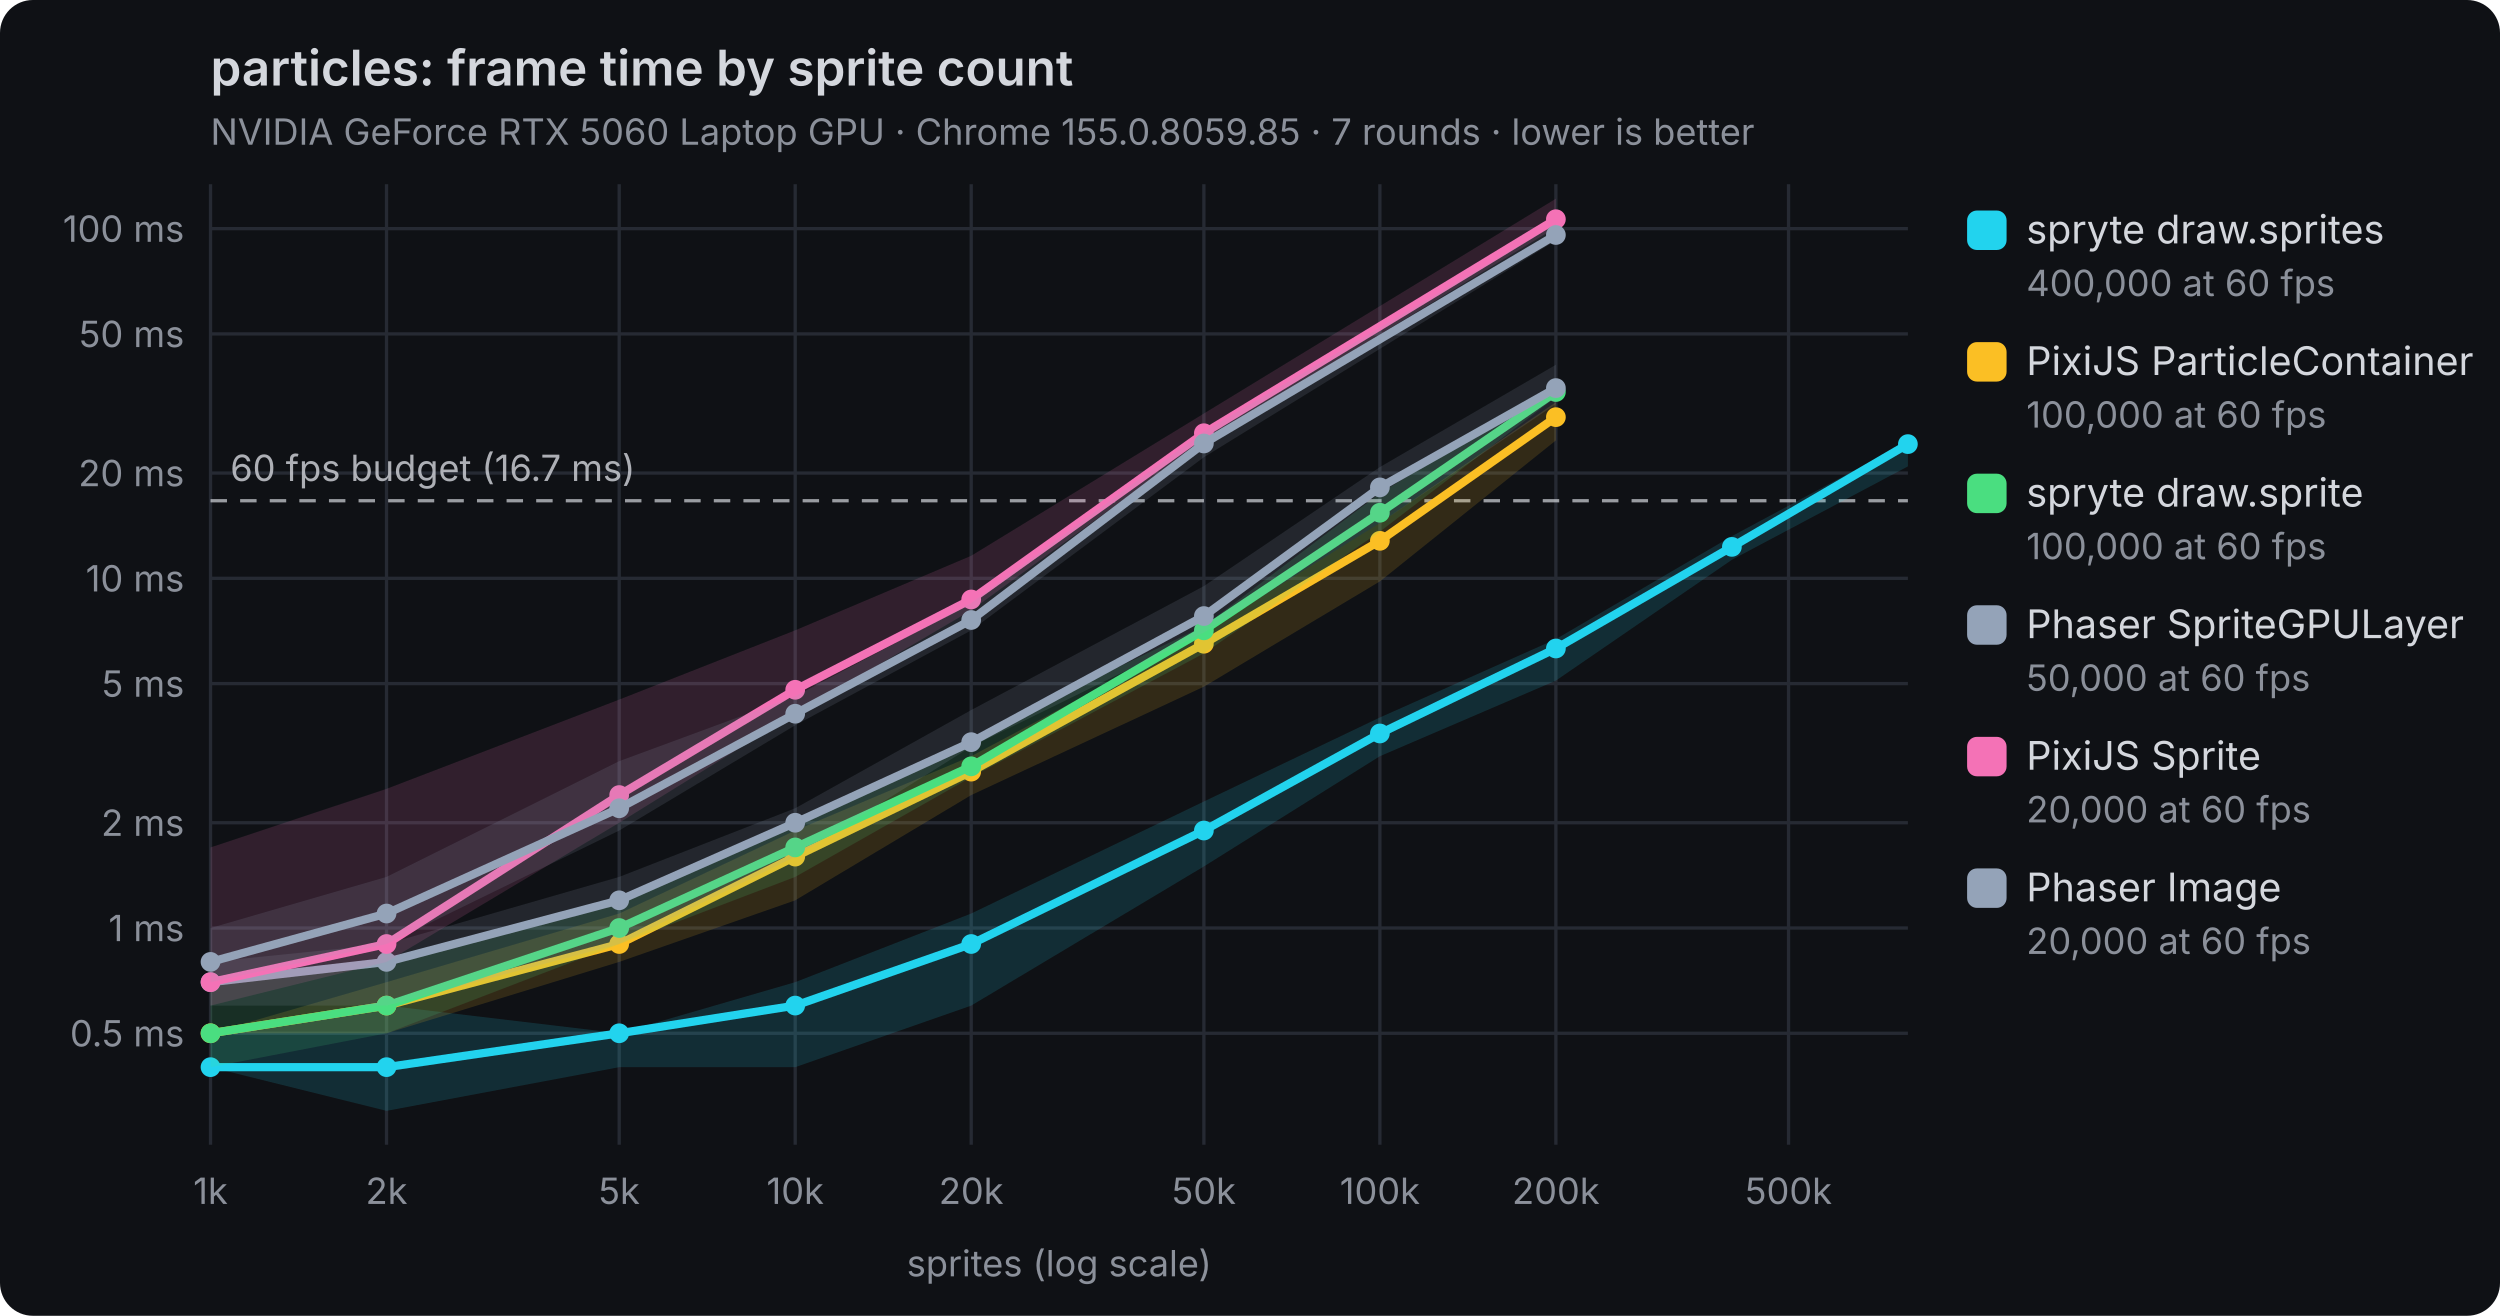
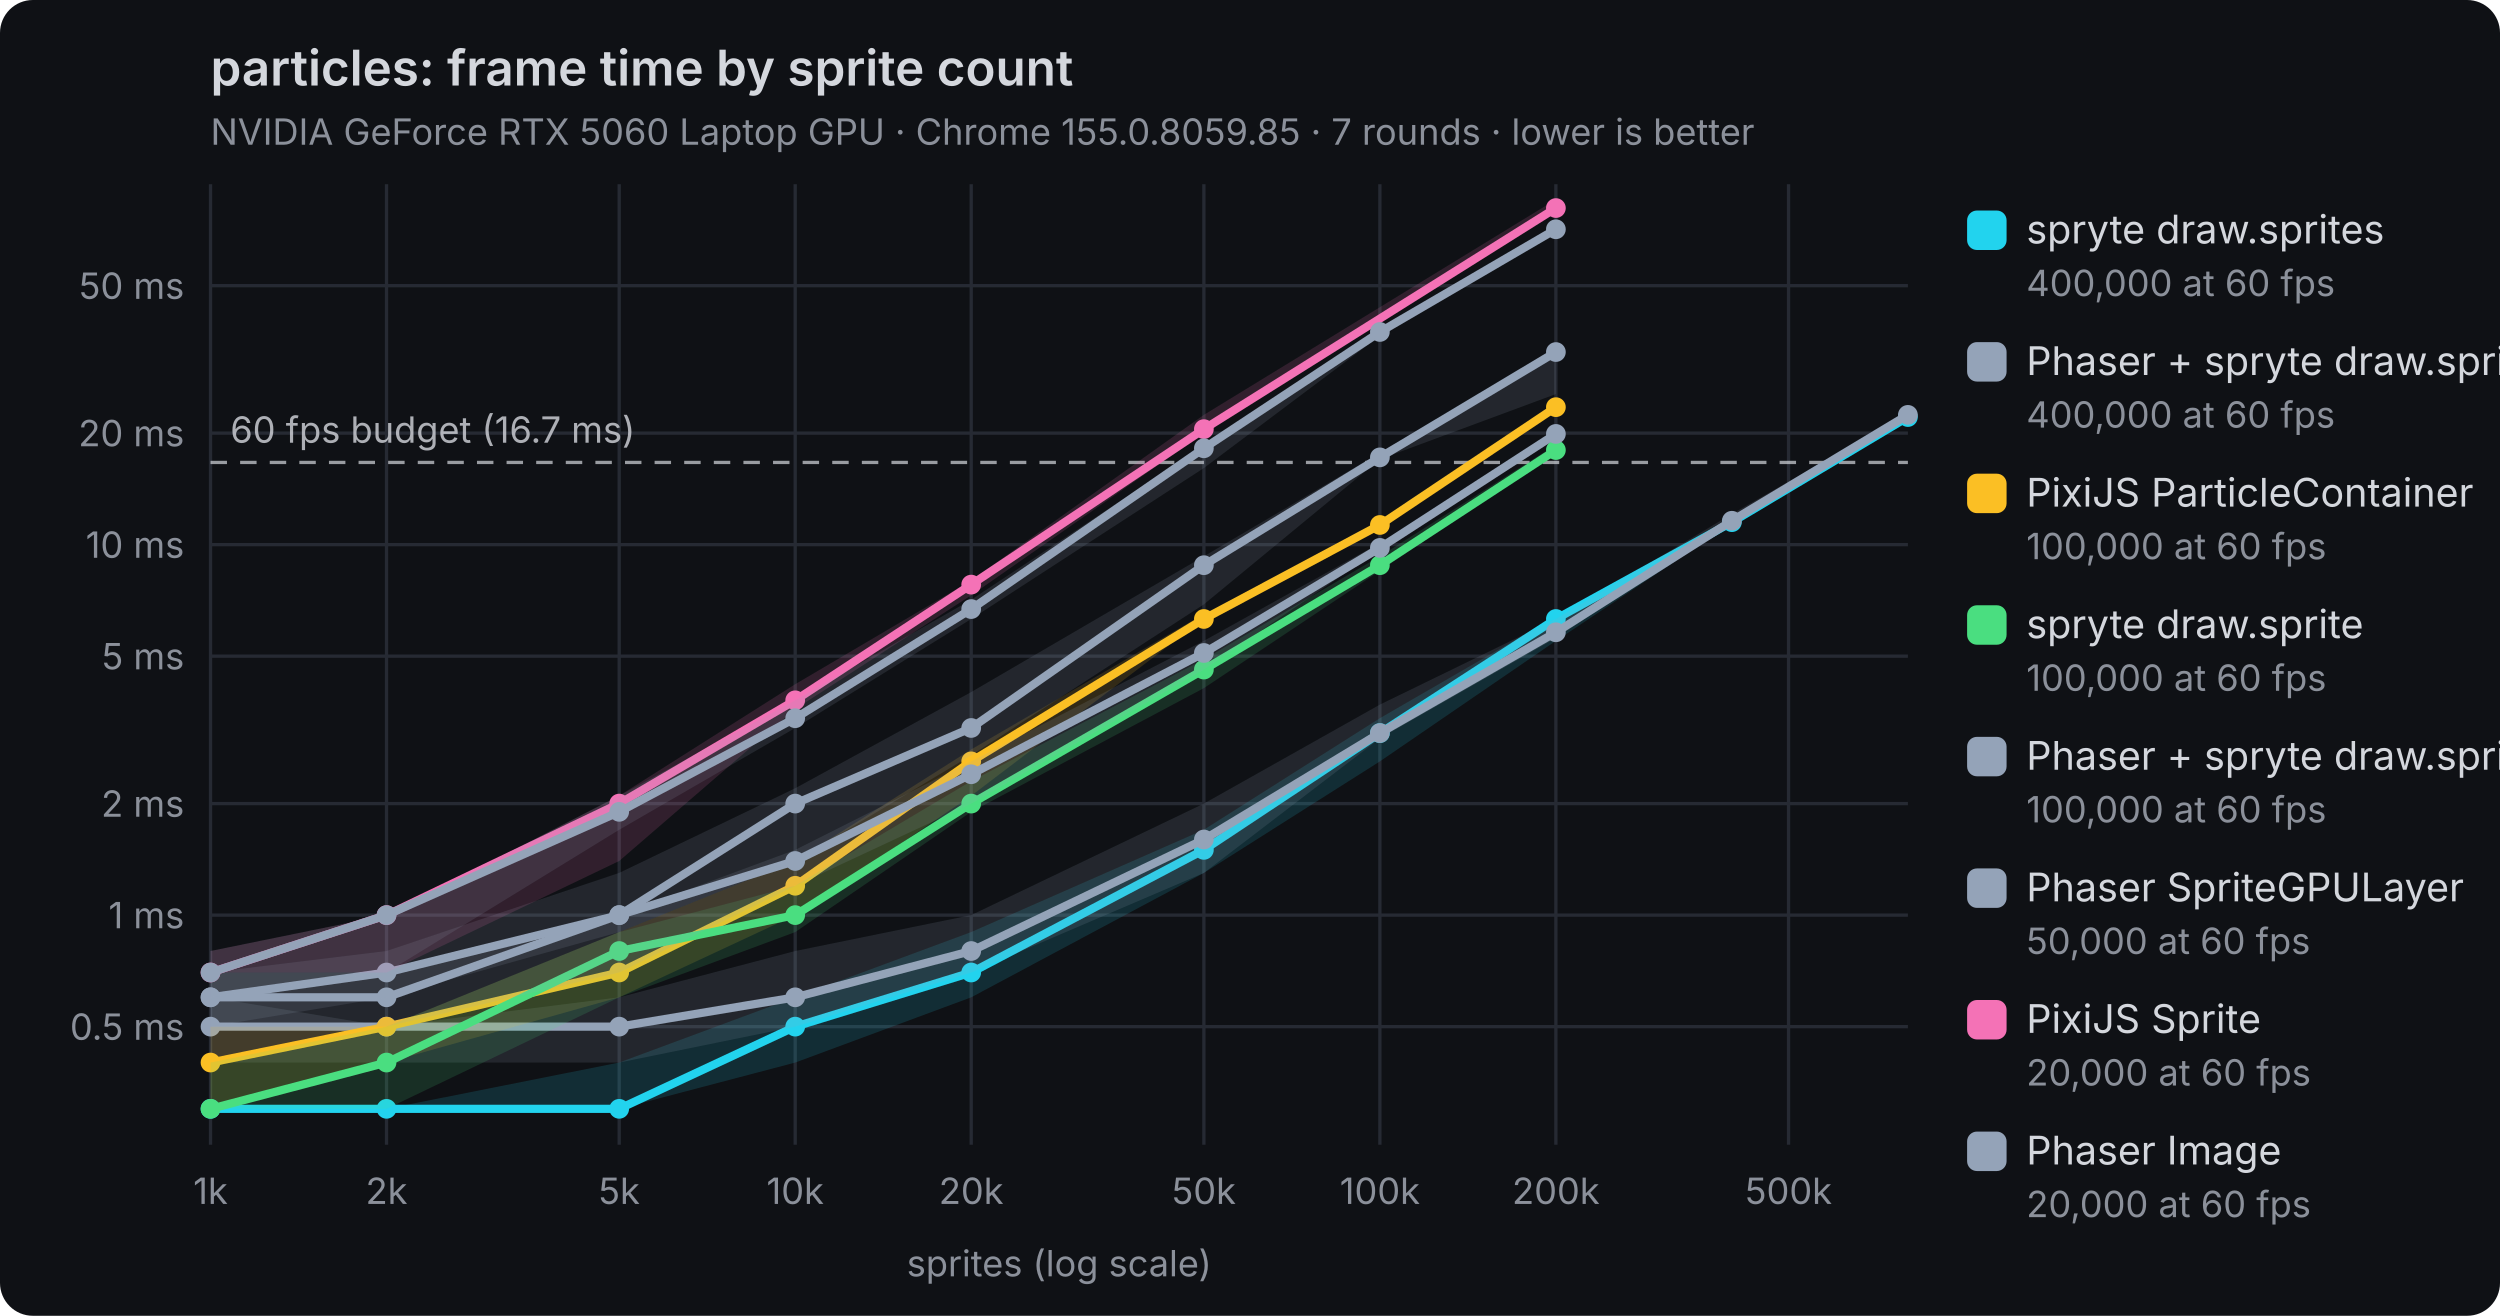
<svg xmlns="http://www.w3.org/2000/svg" viewBox="0 0 760 400" width="760" height="400" font-family="ui-sans-serif, system-ui, -apple-system, Segoe UI, sans-serif" role="img" aria-label="particles: frame time by count">
  <rect width="760" height="400" rx="10" fill="#0f1115" />
  <text x="64" y="26" fill="#d4d7dd" font-size="15" font-weight="600">particles: frame time by sprite count</text>
  <text x="64" y="44" fill="#8b909a" font-size="11">NVIDIA GeForce RTX 5060 Laptop GPU · Chrome 155.0.8059.85 · 7 rounds · lower is better</text>
-   <line x1="64" x2="580" y1="314.115" y2="314.115" stroke="#262a33" />
-   <text x="56" y="318.115" fill="#8b909a" font-size="11" text-anchor="end">0.5 ms</text>
-   <line x1="64" x2="580" y1="282.114" y2="282.114" stroke="#262a33" />
-   <text x="56" y="286.114" fill="#8b909a" font-size="11" text-anchor="end">1 ms</text>
-   <line x1="64" x2="580" y1="250.113" y2="250.113" stroke="#262a33" />
-   <text x="56" y="254.113" fill="#8b909a" font-size="11" text-anchor="end">2 ms</text>
-   <line x1="64" x2="580" y1="207.81" y2="207.81" stroke="#262a33" />
-   <text x="56" y="211.81" fill="#8b909a" font-size="11" text-anchor="end">5 ms</text>
-   <line x1="64" x2="580" y1="175.809" y2="175.809" stroke="#262a33" />
-   <text x="56" y="179.809" fill="#8b909a" font-size="11" text-anchor="end">10 ms</text>
-   <line x1="64" x2="580" y1="143.809" y2="143.809" stroke="#262a33" />
-   <text x="56" y="147.809" fill="#8b909a" font-size="11" text-anchor="end">20 ms</text>
-   <line x1="64" x2="580" y1="101.506" y2="101.506" stroke="#262a33" />
-   <text x="56" y="105.506" fill="#8b909a" font-size="11" text-anchor="end">50 ms</text>
-   <line x1="64" x2="580" y1="69.505" y2="69.505" stroke="#262a33" />
-   <text x="56" y="73.505" fill="#8b909a" font-size="11" text-anchor="end">100 ms</text>
+   <line x1="64" x2="580" y1="312.099" y2="312.099" stroke="#262a33" />
+   <text x="56" y="316.099" fill="#8b909a" font-size="11" text-anchor="end">0.5 ms</text>
+   <line x1="64" x2="580" y1="278.195" y2="278.195" stroke="#262a33" />
+   <text x="56" y="282.195" fill="#8b909a" font-size="11" text-anchor="end">1 ms</text>
+   <line x1="64" x2="580" y1="244.291" y2="244.291" stroke="#262a33" />
+   <text x="56" y="248.291" fill="#8b909a" font-size="11" text-anchor="end">2 ms</text>
+   <line x1="64" x2="580" y1="199.473" y2="199.473" stroke="#262a33" />
+   <text x="56" y="203.473" fill="#8b909a" font-size="11" text-anchor="end">5 ms</text>
+   <line x1="64" x2="580" y1="165.569" y2="165.569" stroke="#262a33" />
+   <text x="56" y="169.569" fill="#8b909a" font-size="11" text-anchor="end">10 ms</text>
+   <line x1="64" x2="580" y1="131.665" y2="131.665" stroke="#262a33" />
+   <text x="56" y="135.665" fill="#8b909a" font-size="11" text-anchor="end">20 ms</text>
+   <line x1="64" x2="580" y1="86.846" y2="86.846" stroke="#262a33" />
+   <text x="56" y="90.846" fill="#8b909a" font-size="11" text-anchor="end">50 ms</text>
  <line x1="64" x2="64" y1="56" y2="348" stroke="#262a33" />
  <text x="64" y="366" fill="#8b909a" font-size="11" text-anchor="middle">1k</text>
  <line x1="117.506" x2="117.506" y1="56" y2="348" stroke="#262a33" />
  <text x="117.506" y="366" fill="#8b909a" font-size="11" text-anchor="middle">2k</text>
  <line x1="188.236" x2="188.236" y1="56" y2="348" stroke="#262a33" />
  <text x="188.236" y="366" fill="#8b909a" font-size="11" text-anchor="middle">5k</text>
  <line x1="241.742" x2="241.742" y1="56" y2="348" stroke="#262a33" />
  <text x="241.742" y="366" fill="#8b909a" font-size="11" text-anchor="middle">10k</text>
  <line x1="295.247" x2="295.247" y1="56" y2="348" stroke="#262a33" />
  <text x="295.247" y="366" fill="#8b909a" font-size="11" text-anchor="middle">20k</text>
  <line x1="365.978" x2="365.978" y1="56" y2="348" stroke="#262a33" />
  <text x="365.978" y="366" fill="#8b909a" font-size="11" text-anchor="middle">50k</text>
  <line x1="419.483" x2="419.483" y1="56" y2="348" stroke="#262a33" />
  <text x="419.483" y="366" fill="#8b909a" font-size="11" text-anchor="middle">100k</text>
  <line x1="472.989" x2="472.989" y1="56" y2="348" stroke="#262a33" />
  <text x="472.989" y="366" fill="#8b909a" font-size="11" text-anchor="middle">200k</text>
  <line x1="543.719" x2="543.719" y1="56" y2="348" stroke="#262a33" />
  <text x="543.719" y="366" fill="#8b909a" font-size="11" text-anchor="middle">500k</text>
  <text x="322" y="388" fill="#8b909a" font-size="11" text-anchor="middle">sprites (log scale)</text>
-   <line x1="64" x2="580" y1="152.226" y2="152.226" stroke="#d4d7dd" stroke-dasharray="5 4" opacity="0.7" />
-   <text x="70" y="146.226" fill="#d4d7dd" font-size="11" opacity="0.8">60 fps budget (16.7 ms)</text>
-   <polygon points="64,324.417 117.506,337.698 188.236,324.416 241.742,324.416 295.247,305.697 365.978,263.394 419.483,229.88 472.989,206.896 526.494,170.167 580,141.776 580,134.251 526.494,162.992 472.989,194.298 419.483,218.112 365.978,243.66 295.247,277.714 241.742,298.58 188.236,314.115 117.506,305.697 64,314.115" fill="#22d3ee" opacity="0.15" />
-   <polyline points="64,324.417 117.506,324.417 188.236,314.115 241.742,305.697 295.247,286.978 365.978,252.481 419.483,222.976 472.989,197.14 526.494,166.252 580,135.008" fill="none" stroke="#22d3ee" stroke-width="2.5" stroke-linejoin="round" />
-   <circle cx="64" cy="324.417" r="3" fill="#22d3ee" />
-   <circle cx="117.506" cy="324.417" r="3" fill="#22d3ee" />
-   <circle cx="188.236" cy="314.115" r="3" fill="#22d3ee" />
-   <circle cx="241.742" cy="305.697" r="3" fill="#22d3ee" />
-   <circle cx="295.247" cy="286.978" r="3" fill="#22d3ee" />
-   <circle cx="365.978" cy="252.481" r="3" fill="#22d3ee" />
-   <circle cx="419.483" cy="222.976" r="3" fill="#22d3ee" />
-   <circle cx="472.989" cy="197.14" r="3" fill="#22d3ee" />
-   <circle cx="526.494" cy="166.252" r="3" fill="#22d3ee" />
-   <circle cx="580" cy="135.008" r="3" fill="#22d3ee" />
-   <polygon points="64,314.115 117.506,314.115 188.236,292.416 241.742,273.696 295.247,241.696 365.978,208.743 419.483,176.742 472.989,133.877 472.989,122.254 419.483,158.975 365.978,192.276 295.247,229.88 241.742,252.481 188.236,277.714 117.506,298.58 64,314.115" fill="#fbbf24" opacity="0.15" />
-   <polyline points="64,314.115 117.506,305.697 188.236,286.978 241.742,260.415 295.247,234.579 365.978,195.697 419.483,164.412 472.989,126.814" fill="none" stroke="#fbbf24" stroke-width="2.5" stroke-linejoin="round" />
-   <circle cx="64" cy="314.115" r="3" fill="#fbbf24" />
-   <circle cx="117.506" cy="305.697" r="3" fill="#fbbf24" />
-   <circle cx="188.236" cy="286.978" r="3" fill="#fbbf24" />
-   <circle cx="241.742" cy="260.415" r="3" fill="#fbbf24" />
-   <circle cx="295.247" cy="234.579" r="3" fill="#fbbf24" />
-   <circle cx="365.978" cy="195.697" r="3" fill="#fbbf24" />
-   <circle cx="419.483" cy="164.412" r="3" fill="#fbbf24" />
-   <circle cx="472.989" cy="126.814" r="3" fill="#fbbf24" />
-   <polygon points="64,324.416 117.506,314.115 188.236,286.978 241.742,266.58 295.247,236.258 365.978,198.63 419.483,161.614 472.989,120.689 472.989,117.058 419.483,149.973 365.978,190.339 295.247,224.277 241.742,250.113 188.236,273.696 117.506,292.416 64,298.58" fill="#4ade80" opacity="0.15" />
-   <polyline points="64,314.115 117.506,305.697 188.236,282.114 241.742,257.616 295.247,232.959 365.978,191.621 419.483,155.875 472.989,119.175" fill="none" stroke="#4ade80" stroke-width="2.5" stroke-linejoin="round" />
-   <circle cx="64" cy="314.115" r="3" fill="#4ade80" />
-   <circle cx="117.506" cy="305.697" r="3" fill="#4ade80" />
-   <circle cx="188.236" cy="282.114" r="3" fill="#4ade80" />
-   <circle cx="241.742" cy="257.616" r="3" fill="#4ade80" />
-   <circle cx="295.247" cy="232.959" r="3" fill="#4ade80" />
-   <circle cx="365.978" cy="191.621" r="3" fill="#4ade80" />
-   <circle cx="419.483" cy="155.875" r="3" fill="#4ade80" />
-   <circle cx="472.989" cy="119.175" r="3" fill="#4ade80" />
-   <polygon points="64,305.697 117.506,305.697 188.236,286.978 241.742,260.415 295.247,226.993 365.978,192.276 419.483,158.975 472.989,122.837 472.989,110.893 419.483,141.998 365.978,178.177 295.247,215.86 241.742,245.713 188.236,266.58 117.506,286.978 64,292.416" fill="#94a3b8" opacity="0.15" />
-   <polyline points="64,298.58 117.506,292.416 188.236,273.696 241.742,250.113 295.247,225.615 365.978,187.28 419.483,148.163 472.989,117.972" fill="none" stroke="#94a3b8" stroke-width="2.5" stroke-linejoin="round" />
-   <circle cx="64" cy="298.58" r="3" fill="#94a3b8" />
-   <circle cx="117.506" cy="292.416" r="3" fill="#94a3b8" />
-   <circle cx="188.236" cy="273.696" r="3" fill="#94a3b8" />
-   <circle cx="241.742" cy="250.113" r="3" fill="#94a3b8" />
-   <circle cx="295.247" cy="225.615" r="3" fill="#94a3b8" />
-   <circle cx="365.978" cy="187.28" r="3" fill="#94a3b8" />
-   <circle cx="419.483" cy="148.163" r="3" fill="#94a3b8" />
-   <circle cx="472.989" cy="117.972" r="3" fill="#94a3b8" />
-   <polygon points="64,305.697 117.506,292.416 188.236,250.113 241.742,216.972 295.247,185.538 365.978,134.064 472.989,69.183 472.989,60.4 365.978,125.709 295.247,168.957 241.742,191.621 188.236,212.674 117.506,239.811 64,257.616" fill="#f472b6" opacity="0.15" />
-   <polyline points="64,298.58 117.506,286.978 188.236,241.696 241.742,209.695 295.247,182.239 365.978,131.696 472.989,66.641" fill="none" stroke="#f472b6" stroke-width="2.5" stroke-linejoin="round" />
-   <circle cx="64" cy="298.58" r="3" fill="#f472b6" />
-   <circle cx="117.506" cy="286.978" r="3" fill="#f472b6" />
-   <circle cx="188.236" cy="241.696" r="3" fill="#f472b6" />
-   <circle cx="241.742" cy="209.695" r="3" fill="#f472b6" />
-   <circle cx="295.247" cy="182.239" r="3" fill="#f472b6" />
-   <circle cx="365.978" cy="131.696" r="3" fill="#f472b6" />
-   <circle cx="472.989" cy="66.641" r="3" fill="#f472b6" />
-   <polygon points="64,298.58 117.506,286.978 188.236,252.481 241.742,220.48 295.247,191.621 365.978,138.99 472.989,73.104 472.989,68.051 365.978,131.166 295.247,183.312 241.742,211.66 188.236,231.394 117.506,266.58 64,282.114" fill="#94a3b8" opacity="0.15" />
-   <polyline points="64,292.416 117.506,277.713 188.236,245.713 241.742,216.972 295.247,188.479 365.978,134.818 472.989,71.438" fill="none" stroke="#94a3b8" stroke-width="2.5" stroke-linejoin="round" />
-   <circle cx="64" cy="292.416" r="3" fill="#94a3b8" />
-   <circle cx="117.506" cy="277.713" r="3" fill="#94a3b8" />
-   <circle cx="188.236" cy="245.713" r="3" fill="#94a3b8" />
-   <circle cx="241.742" cy="216.972" r="3" fill="#94a3b8" />
-   <circle cx="295.247" cy="188.479" r="3" fill="#94a3b8" />
-   <circle cx="365.978" cy="134.818" r="3" fill="#94a3b8" />
-   <circle cx="472.989" cy="71.438" r="3" fill="#94a3b8" />
+   <line x1="64" x2="580" y1="140.583" y2="140.583" stroke="#d4d7dd" stroke-dasharray="5 4" opacity="0.7" />
+   <text x="70" y="134.583" fill="#d4d7dd" font-size="11" opacity="0.8">60 fps budget (16.7 ms)</text>
+   <polygon points="64,337.085 117.506,337.085 188.236,337.085 241.742,323.014 295.247,303.181 365.978,265.362 419.483,231.458 472.989,194.811 526.494,159.16 580,127.226 580,126.56 526.494,158.309 472.989,187.398 419.483,218.337 365.978,252.241 295.247,283.349 241.742,303.181 188.236,323.014 117.506,337.085 64,337.085" fill="#22d3ee" opacity="0.15" />
+   <polyline points="64,337.085 117.506,337.085 188.236,337.085 241.742,312.099 295.247,295.641 365.978,258.363 419.483,222.855 472.989,188.168 526.494,158.733 580,126.781" fill="none" stroke="#22d3ee" stroke-width="2.5" stroke-linejoin="round" />
+   <circle cx="64" cy="337.085" r="3" fill="#22d3ee" />
+   <circle cx="117.506" cy="337.085" r="3" fill="#22d3ee" />
+   <circle cx="188.236" cy="337.085" r="3" fill="#22d3ee" />
+   <circle cx="241.742" cy="312.099" r="3" fill="#22d3ee" />
+   <circle cx="295.247" cy="295.641" r="3" fill="#22d3ee" />
+   <circle cx="365.978" cy="258.363" r="3" fill="#22d3ee" />
+   <circle cx="419.483" cy="222.855" r="3" fill="#22d3ee" />
+   <circle cx="472.989" cy="188.168" r="3" fill="#22d3ee" />
+   <circle cx="526.494" cy="158.733" r="3" fill="#22d3ee" />
+   <circle cx="580" cy="126.781" r="3" fill="#22d3ee" />
+   <polygon points="64,323.014 117.506,323.014 188.236,323.014 241.742,312.099 295.247,295.641 365.978,265.362 419.483,224.459 472.989,193.93 526.494,158.733 580,126.781 580,125.687 526.494,156.245 472.989,188.168 419.483,214.201 365.978,244.291 295.247,278.195 241.742,289.11 188.236,303.181 117.506,312.099 64,303.181" fill="#94a3b8" opacity="0.15" />
+   <polyline points="64,312.099 117.506,312.099 188.236,312.099 241.742,303.181 295.247,289.11 365.978,255.206 419.483,222.855 472.989,192.213 526.494,158.309 580,126.122" fill="none" stroke="#94a3b8" stroke-width="2.5" stroke-linejoin="round" />
+   <circle cx="64" cy="312.099" r="3" fill="#94a3b8" />
+   <circle cx="117.506" cy="312.099" r="3" fill="#94a3b8" />
+   <circle cx="188.236" cy="312.099" r="3" fill="#94a3b8" />
+   <circle cx="241.742" cy="303.181" r="3" fill="#94a3b8" />
+   <circle cx="295.247" cy="289.11" r="3" fill="#94a3b8" />
+   <circle cx="365.978" cy="255.206" r="3" fill="#94a3b8" />
+   <circle cx="419.483" cy="222.855" r="3" fill="#94a3b8" />
+   <circle cx="472.989" cy="192.213" r="3" fill="#94a3b8" />
+   <circle cx="526.494" cy="158.309" r="3" fill="#94a3b8" />
+   <circle cx="580" cy="126.122" r="3" fill="#94a3b8" />
+   <polygon points="64,337.085 117.506,323.014 188.236,303.181 241.742,278.195 295.247,241.905 365.978,188.168 419.483,160.464 472.989,124.829 472.989,122.747 419.483,159.16 365.978,186.64 295.247,227.833 241.742,261.737 188.236,283.349 117.506,312.099 64,312.099" fill="#fbbf24" opacity="0.15" />
+   <polyline points="64,323.014 117.506,312.099 188.236,295.641 241.742,269.277 295.247,231.458 365.978,188.168 419.483,159.591 472.989,123.777" fill="none" stroke="#fbbf24" stroke-width="2.5" stroke-linejoin="round" />
+   <circle cx="64" cy="323.014" r="3" fill="#fbbf24" />
+   <circle cx="117.506" cy="312.099" r="3" fill="#fbbf24" />
+   <circle cx="188.236" cy="295.641" r="3" fill="#fbbf24" />
+   <circle cx="241.742" cy="269.277" r="3" fill="#fbbf24" />
+   <circle cx="295.247" cy="231.458" r="3" fill="#fbbf24" />
+   <circle cx="365.978" cy="188.168" r="3" fill="#fbbf24" />
+   <circle cx="419.483" cy="159.591" r="3" fill="#fbbf24" />
+   <circle cx="472.989" cy="123.777" r="3" fill="#fbbf24" />
+   <polygon points="64,337.085 117.506,337.085 188.236,303.181 241.742,283.349 295.247,246.8 365.978,209.18 419.483,173.518 472.989,137.365 472.989,135.214 419.483,169.118 365.978,200.461 295.247,237.455 241.742,269.277 188.236,283.349 117.506,312.099 64,323.014" fill="#4ade80" opacity="0.15" />
+   <polyline points="64,337.085 117.506,323.014 188.236,289.11 241.742,278.195 295.247,244.291 365.978,203.551 419.483,171.822 472.989,136.818" fill="none" stroke="#4ade80" stroke-width="2.5" stroke-linejoin="round" />
+   <circle cx="64" cy="337.085" r="3" fill="#4ade80" />
+   <circle cx="117.506" cy="323.014" r="3" fill="#4ade80" />
+   <circle cx="188.236" cy="289.11" r="3" fill="#4ade80" />
+   <circle cx="241.742" cy="278.195" r="3" fill="#4ade80" />
+   <circle cx="295.247" cy="244.291" r="3" fill="#4ade80" />
+   <circle cx="365.978" cy="203.551" r="3" fill="#4ade80" />
+   <circle cx="419.483" cy="171.822" r="3" fill="#4ade80" />
+   <circle cx="472.989" cy="136.818" r="3" fill="#4ade80" />
+   <polygon points="64,312.099 117.506,312.099 188.236,295.641 241.742,269.277 295.247,244.291 365.978,203.551 419.483,167.059 472.989,133.407 472.989,131.91 419.483,165.082 365.978,194.811 295.247,231.458 241.742,258.363 188.236,278.195 117.506,295.641 64,295.641" fill="#94a3b8" opacity="0.15" />
+   <polyline points="64,303.181 117.506,303.181 188.236,278.195 241.742,261.737 295.247,235.373 365.978,198.504 419.483,166.557 472.989,131.91" fill="none" stroke="#94a3b8" stroke-width="2.5" stroke-linejoin="round" />
+   <circle cx="64" cy="303.181" r="3" fill="#94a3b8" />
+   <circle cx="117.506" cy="303.181" r="3" fill="#94a3b8" />
+   <circle cx="188.236" cy="278.195" r="3" fill="#94a3b8" />
+   <circle cx="241.742" cy="261.737" r="3" fill="#94a3b8" />
+   <circle cx="295.247" cy="235.373" r="3" fill="#94a3b8" />
+   <circle cx="365.978" cy="198.504" r="3" fill="#94a3b8" />
+   <circle cx="419.483" cy="166.557" r="3" fill="#94a3b8" />
+   <circle cx="472.989" cy="131.91" r="3" fill="#94a3b8" />
+   <polygon points="64,312.099 117.506,303.181 188.236,283.349 241.742,261.737 295.247,229.612 365.978,183.719 419.483,139.614 472.989,119.782 472.989,106.875 419.483,137.64 365.978,169.118 295.247,210.387 241.742,239.629 188.236,265.362 117.506,289.11 64,295.641" fill="#94a3b8" opacity="0.15" />
+   <polyline points="64,303.181 117.506,295.641 188.236,278.195 241.742,244.291 295.247,221.302 365.978,171.822 419.483,139.042 472.989,107.022" fill="none" stroke="#94a3b8" stroke-width="2.5" stroke-linejoin="round" />
+   <circle cx="64" cy="303.181" r="3" fill="#94a3b8" />
+   <circle cx="117.506" cy="295.641" r="3" fill="#94a3b8" />
+   <circle cx="188.236" cy="278.195" r="3" fill="#94a3b8" />
+   <circle cx="241.742" cy="244.291" r="3" fill="#94a3b8" />
+   <circle cx="295.247" cy="221.302" r="3" fill="#94a3b8" />
+   <circle cx="365.978" cy="171.822" r="3" fill="#94a3b8" />
+   <circle cx="419.483" cy="139.042" r="3" fill="#94a3b8" />
+   <circle cx="472.989" cy="107.022" r="3" fill="#94a3b8" />
+   <polygon points="64,295.641 117.506,295.641 188.236,261.737 241.742,215.541 295.247,180.962 365.978,131.665 472.989,64.102 472.989,60.662 365.978,126.122 295.247,176.483 241.742,208.001 188.236,241.905 117.506,278.195 64,289.11" fill="#f472b6" opacity="0.15" />
+   <polyline points="64,295.641 117.506,278.195 188.236,244.291 241.742,212.896 295.247,177.722 365.978,130.457 472.989,63.249" fill="none" stroke="#f472b6" stroke-width="2.5" stroke-linejoin="round" />
+   <circle cx="64" cy="295.641" r="3" fill="#f472b6" />
+   <circle cx="117.506" cy="278.195" r="3" fill="#f472b6" />
+   <circle cx="188.236" cy="244.291" r="3" fill="#f472b6" />
+   <circle cx="241.742" cy="212.896" r="3" fill="#f472b6" />
+   <circle cx="295.247" cy="177.722" r="3" fill="#f472b6" />
+   <circle cx="365.978" cy="130.457" r="3" fill="#f472b6" />
+   <circle cx="472.989" cy="63.249" r="3" fill="#f472b6" />
+   <polygon points="64,303.181 117.506,295.641 188.236,252.241 241.742,221.302 295.247,188.168 365.978,142.275 419.483,102.106 472.989,70.669 472.989,68.47 419.483,100.399 365.978,135.478 295.247,182.321 241.742,212.896 188.236,241.905 117.506,278.195 64,289.11" fill="#94a3b8" opacity="0.15" />
+   <polyline points="64,295.641 117.506,278.195 188.236,246.8 241.742,218.337 295.247,185.157 365.978,136.278 419.483,100.918 472.989,69.695" fill="none" stroke="#94a3b8" stroke-width="2.5" stroke-linejoin="round" />
+   <circle cx="64" cy="295.641" r="3" fill="#94a3b8" />
+   <circle cx="117.506" cy="278.195" r="3" fill="#94a3b8" />
+   <circle cx="188.236" cy="246.8" r="3" fill="#94a3b8" />
+   <circle cx="241.742" cy="218.337" r="3" fill="#94a3b8" />
+   <circle cx="295.247" cy="185.157" r="3" fill="#94a3b8" />
+   <circle cx="365.978" cy="136.278" r="3" fill="#94a3b8" />
+   <circle cx="419.483" cy="100.918" r="3" fill="#94a3b8" />
+   <circle cx="472.989" cy="69.695" r="3" fill="#94a3b8" />
  <rect x="598" y="64" width="12" height="12" rx="3" fill="#22d3ee" />
  <text x="616" y="74" fill="#d4d7dd" font-size="12">spryte draw.sprites</text>
  <text x="616" y="90" fill="#8b909a" font-size="11">400,000 at 60 fps</text>
-   <rect x="598" y="104" width="12" height="12" rx="3" fill="#fbbf24" />
-   <text x="616" y="114" fill="#d4d7dd" font-size="12">PixiJS ParticleContainer</text>
-   <text x="616" y="130" fill="#8b909a" font-size="11">100,000 at 60 fps</text>
-   <rect x="598" y="144" width="12" height="12" rx="3" fill="#4ade80" />
-   <text x="616" y="154" fill="#d4d7dd" font-size="12">spryte draw.sprite</text>
+   <rect x="598" y="104" width="12" height="12" rx="3" fill="#94a3b8" />
+   <text x="616" y="114" fill="#d4d7dd" font-size="12">Phaser + spryte draw.sprites</text>
+   <text x="616" y="130" fill="#8b909a" font-size="11">400,000 at 60 fps</text>
+   <rect x="598" y="144" width="12" height="12" rx="3" fill="#fbbf24" />
+   <text x="616" y="154" fill="#d4d7dd" font-size="12">PixiJS ParticleContainer</text>
  <text x="616" y="170" fill="#8b909a" font-size="11">100,000 at 60 fps</text>
-   <rect x="598" y="184" width="12" height="12" rx="3" fill="#94a3b8" />
-   <text x="616" y="194" fill="#d4d7dd" font-size="12">Phaser SpriteGPULayer</text>
-   <text x="616" y="210" fill="#8b909a" font-size="11">50,000 at 60 fps</text>
-   <rect x="598" y="224" width="12" height="12" rx="3" fill="#f472b6" />
-   <text x="616" y="234" fill="#d4d7dd" font-size="12">PixiJS Sprite</text>
-   <text x="616" y="250" fill="#8b909a" font-size="11">20,000 at 60 fps</text>
+   <rect x="598" y="184" width="12" height="12" rx="3" fill="#4ade80" />
+   <text x="616" y="194" fill="#d4d7dd" font-size="12">spryte draw.sprite</text>
+   <text x="616" y="210" fill="#8b909a" font-size="11">100,000 at 60 fps</text>
+   <rect x="598" y="224" width="12" height="12" rx="3" fill="#94a3b8" />
+   <text x="616" y="234" fill="#d4d7dd" font-size="12">Phaser + spryte draw.sprite</text>
+   <text x="616" y="250" fill="#8b909a" font-size="11">100,000 at 60 fps</text>
  <rect x="598" y="264" width="12" height="12" rx="3" fill="#94a3b8" />
-   <text x="616" y="274" fill="#d4d7dd" font-size="12">Phaser Image</text>
-   <text x="616" y="290" fill="#8b909a" font-size="11">20,000 at 60 fps</text>
+   <text x="616" y="274" fill="#d4d7dd" font-size="12">Phaser SpriteGPULayer</text>
+   <text x="616" y="290" fill="#8b909a" font-size="11">50,000 at 60 fps</text>
+   <rect x="598" y="304" width="12" height="12" rx="3" fill="#f472b6" />
+   <text x="616" y="314" fill="#d4d7dd" font-size="12">PixiJS Sprite</text>
+   <text x="616" y="330" fill="#8b909a" font-size="11">20,000 at 60 fps</text>
+   <rect x="598" y="344" width="12" height="12" rx="3" fill="#94a3b8" />
+   <text x="616" y="354" fill="#d4d7dd" font-size="12">Phaser Image</text>
+   <text x="616" y="370" fill="#8b909a" font-size="11">20,000 at 60 fps</text>
</svg>
